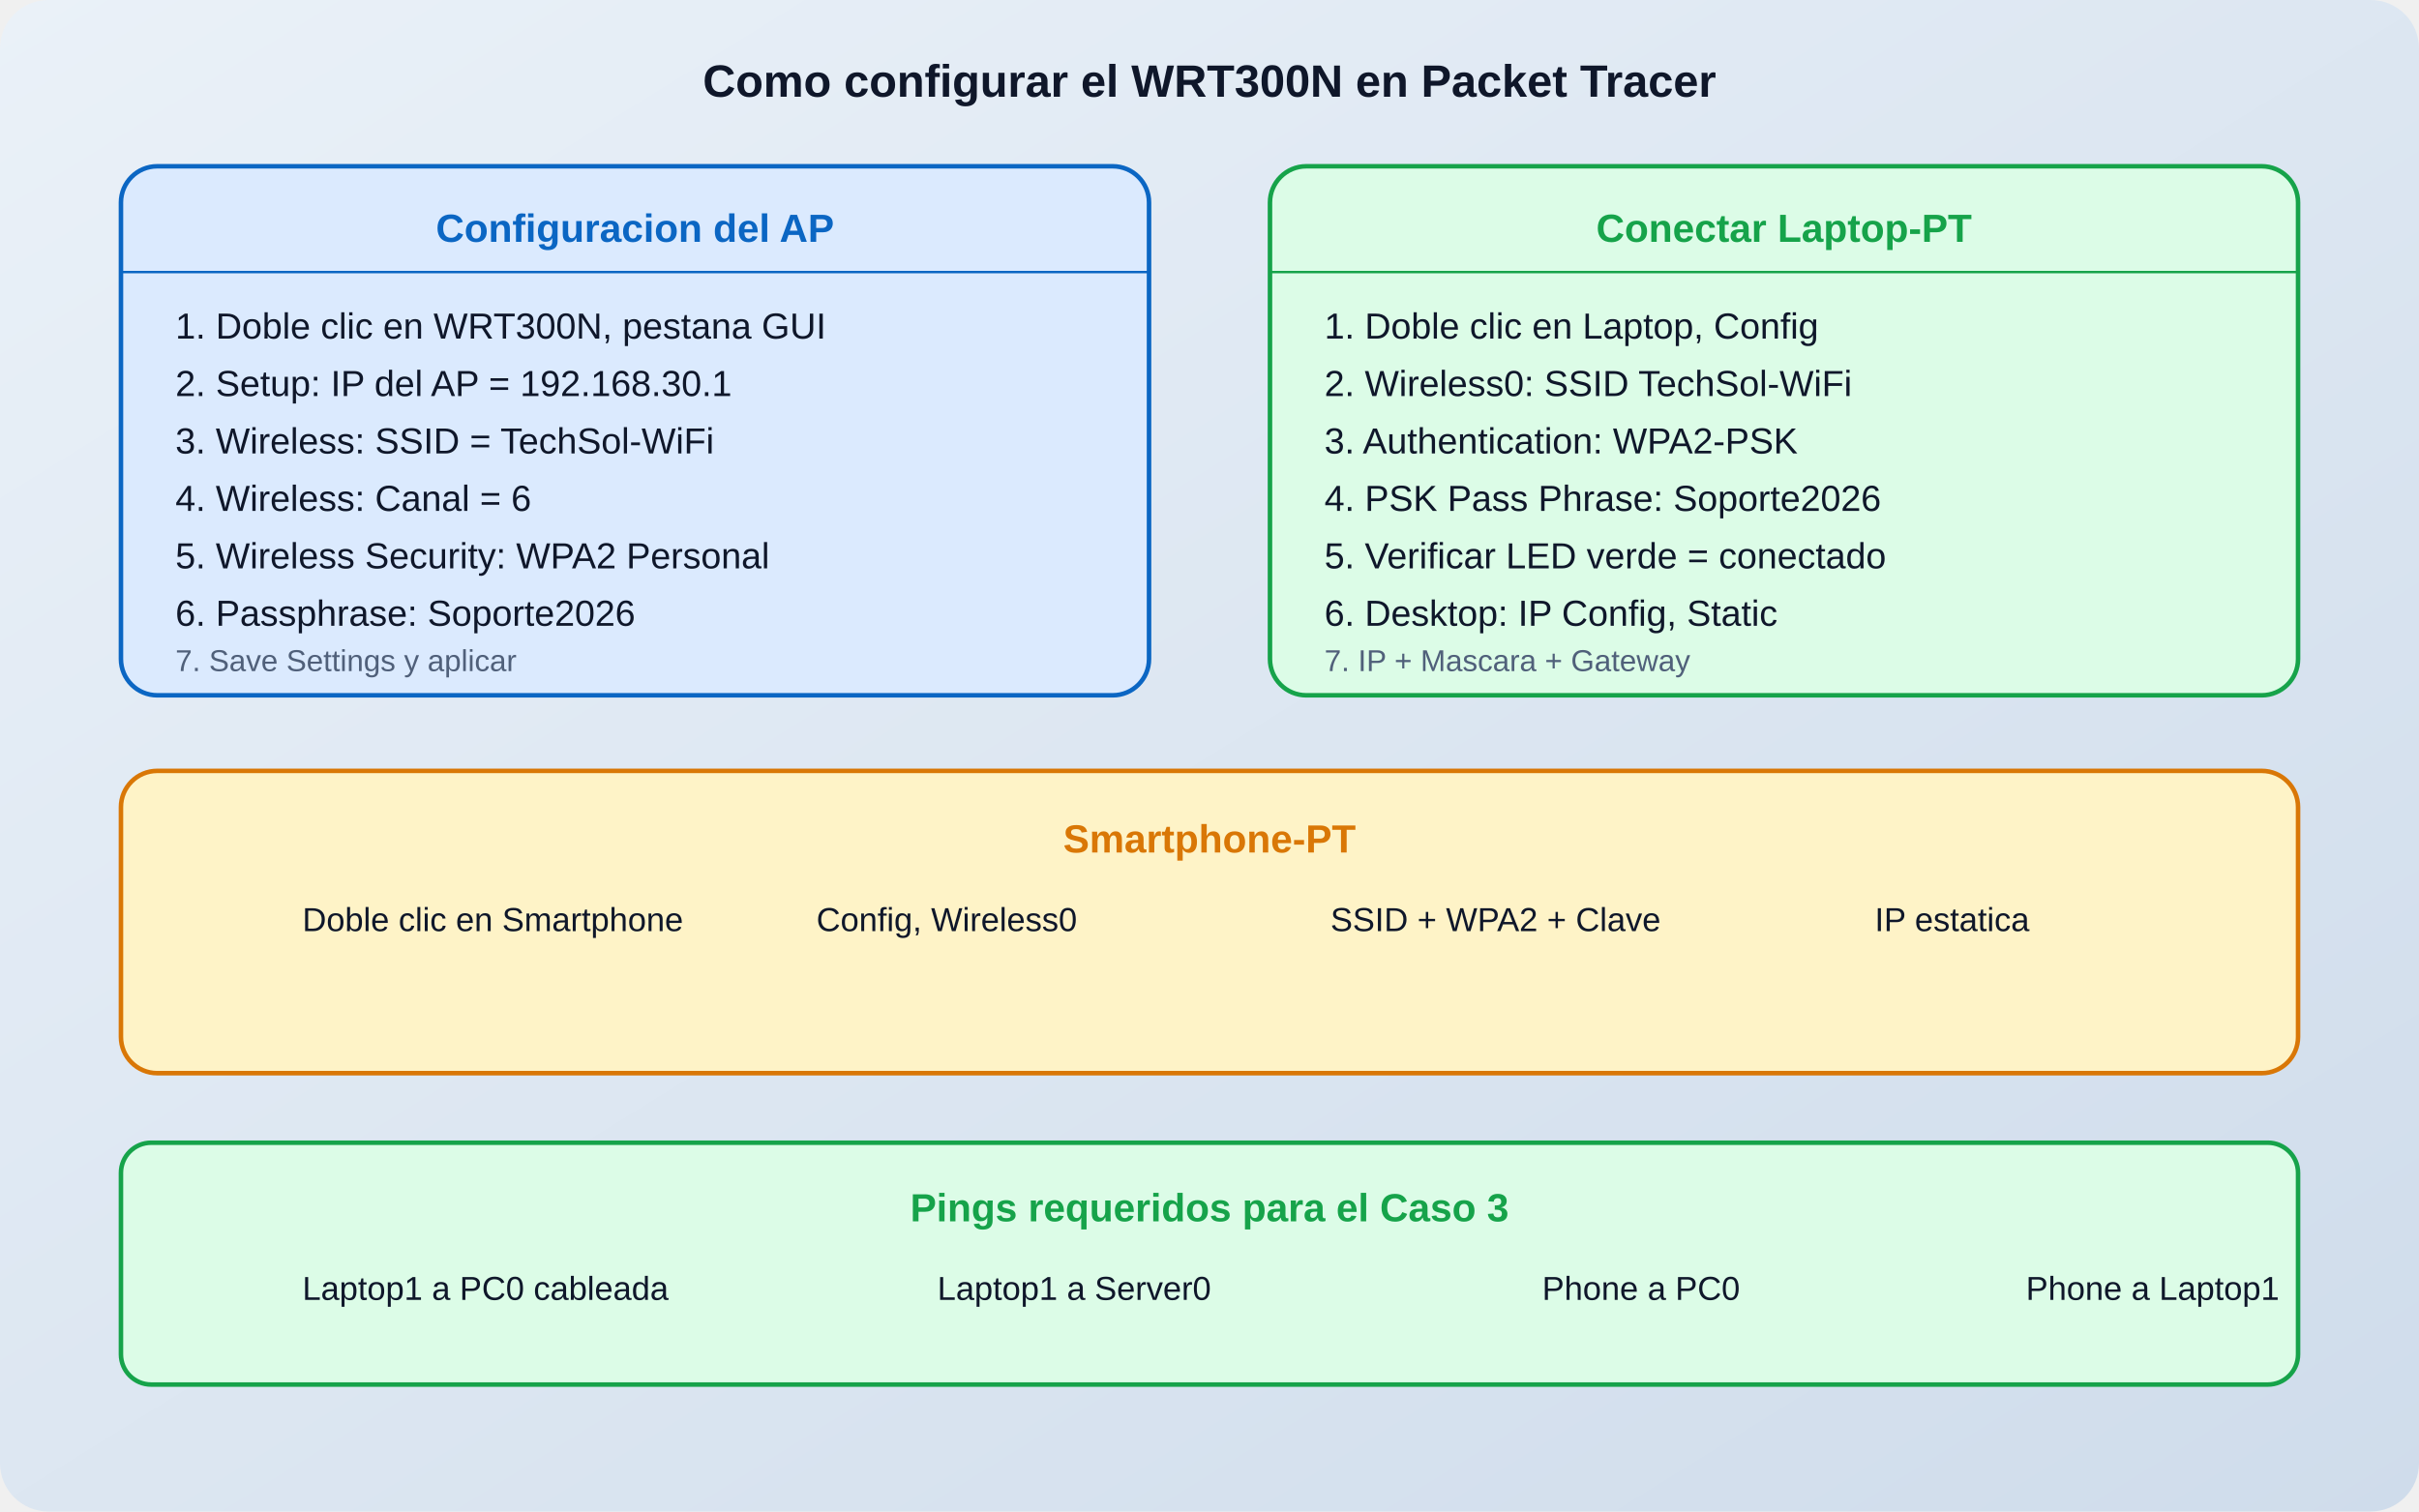
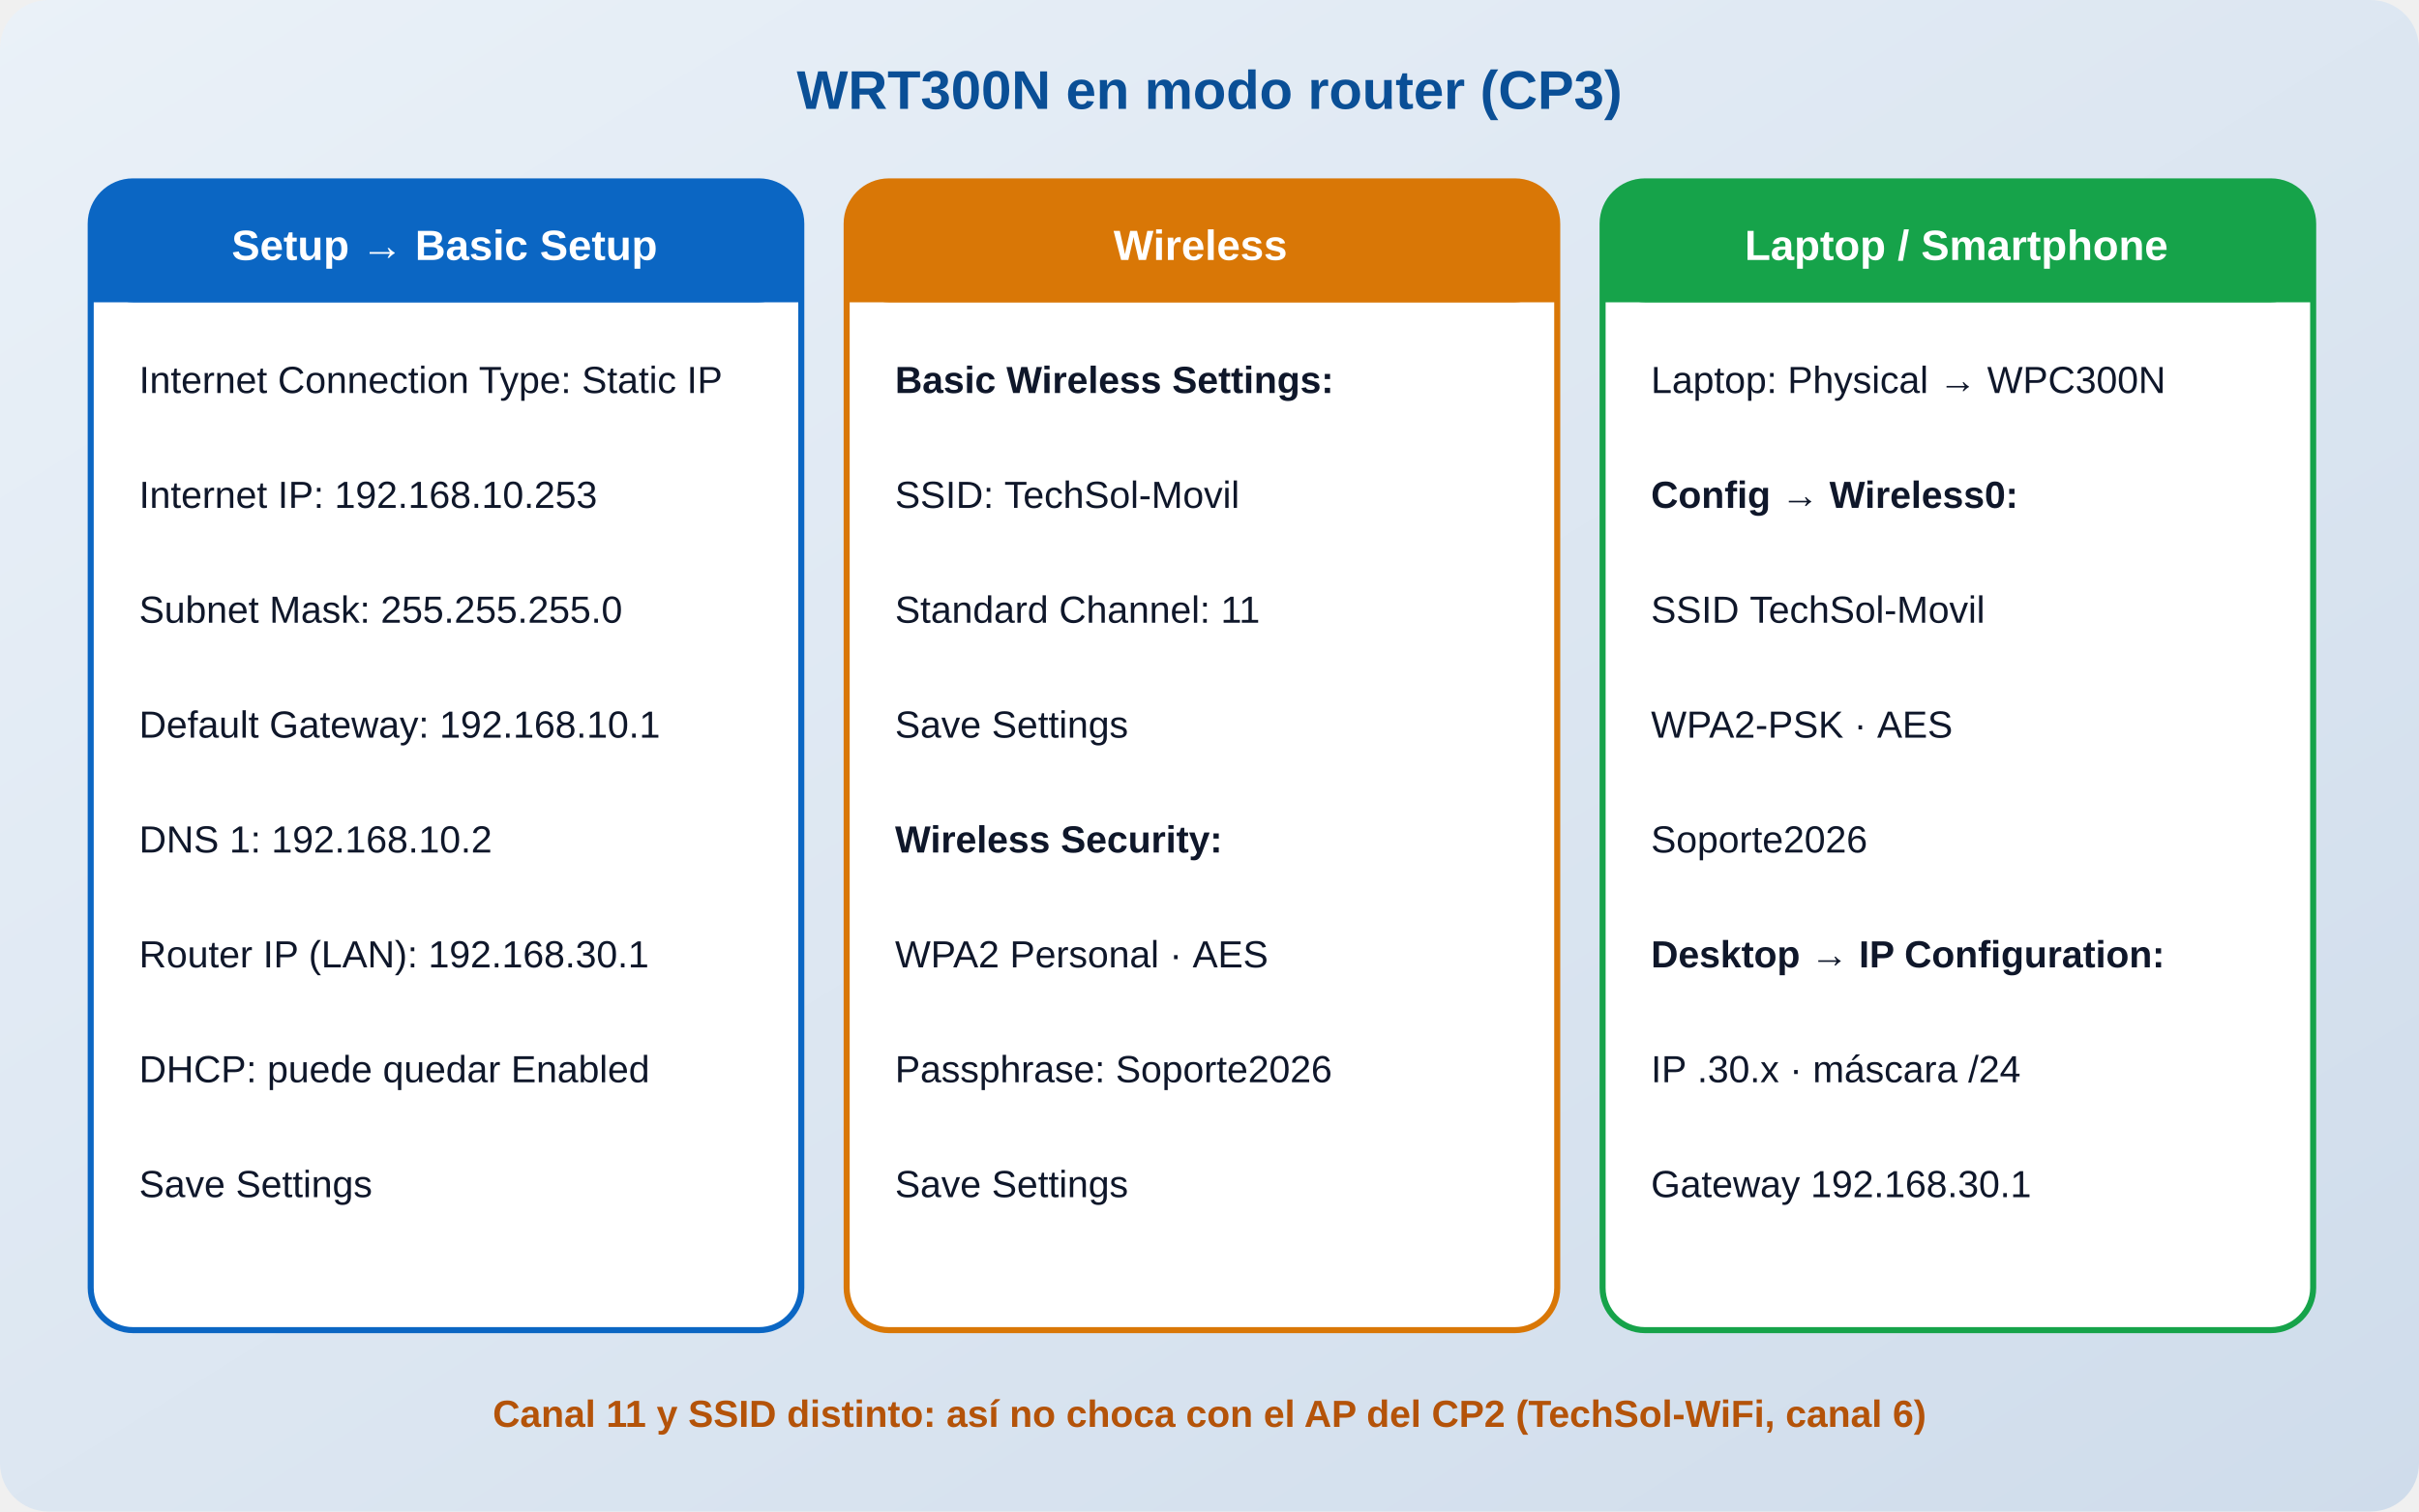
<svg xmlns="http://www.w3.org/2000/svg" width="800" height="500" viewBox="0 0 800 500">
  <defs>
    <linearGradient id="bg" x1="0%" y1="0%" x2="100%" y2="100%">
      <stop offset="0%" stop-color="#eaf1f8" />
      <stop offset="100%" stop-color="#cfdceb" />
    </linearGradient>
  </defs>
  <rect width="800" height="500" fill="url(#bg)" rx="16" />
-   <text x="400" y="32" font-family="Arial,sans-serif" font-size="15" font-weight="bold" fill="#0f172a" text-anchor="middle">Como configurar el WRT300N en Packet Tracer</text>
-   <rect x="40" y="55" width="340" height="175" rx="12" fill="#dbeafe" stroke="#0b66c3" stroke-width="1.5" />
-   <text x="210" y="80" font-family="Arial,sans-serif" font-size="13" font-weight="bold" fill="#0b66c3" text-anchor="middle">Configuracion del AP</text>
-   <line x1="40" y1="90" x2="380" y2="90" stroke="#0b66c3" stroke-width="0.8" />
-   <text x="58" y="112" font-family="Arial,sans-serif" font-size="12" font-weight="normal" fill="#0f172a" text-anchor="start">1. Doble clic en WRT300N, pestana GUI</text>
-   <text x="58" y="131" font-family="Arial,sans-serif" font-size="12" font-weight="normal" fill="#0f172a" text-anchor="start">2. Setup: IP del AP = 192.168.30.1</text>
-   <text x="58" y="150" font-family="Arial,sans-serif" font-size="12" font-weight="normal" fill="#0f172a" text-anchor="start">3. Wireless: SSID = TechSol-WiFi</text>
-   <text x="58" y="169" font-family="Arial,sans-serif" font-size="12" font-weight="normal" fill="#0f172a" text-anchor="start">4. Wireless: Canal = 6</text>
-   <text x="58" y="188" font-family="Arial,sans-serif" font-size="12" font-weight="normal" fill="#0f172a" text-anchor="start">5. Wireless Security: WPA2 Personal</text>
-   <text x="58" y="207" font-family="Arial,sans-serif" font-size="12" font-weight="normal" fill="#0f172a" text-anchor="start">6. Passphrase: Soporte2026</text>
-   <text x="58" y="222" font-family="Arial,sans-serif" font-size="10" font-weight="normal" fill="#50607a" text-anchor="start">7. Save Settings y aplicar</text>
-   <rect x="420" y="55" width="340" height="175" rx="12" fill="#dcfce7" stroke="#16a34a" stroke-width="1.5" />
-   <text x="590" y="80" font-family="Arial,sans-serif" font-size="13" font-weight="bold" fill="#16a34a" text-anchor="middle">Conectar Laptop-PT</text>
-   <line x1="420" y1="90" x2="760" y2="90" stroke="#16a34a" stroke-width="0.8" />
-   <text x="438" y="112" font-family="Arial,sans-serif" font-size="12" font-weight="normal" fill="#0f172a" text-anchor="start">1. Doble clic en Laptop, Config</text>
-   <text x="438" y="131" font-family="Arial,sans-serif" font-size="12" font-weight="normal" fill="#0f172a" text-anchor="start">2. Wireless0: SSID TechSol-WiFi</text>
-   <text x="438" y="150" font-family="Arial,sans-serif" font-size="12" font-weight="normal" fill="#0f172a" text-anchor="start">3. Authentication: WPA2-PSK</text>
-   <text x="438" y="169" font-family="Arial,sans-serif" font-size="12" font-weight="normal" fill="#0f172a" text-anchor="start">4. PSK Pass Phrase: Soporte2026</text>
-   <text x="438" y="188" font-family="Arial,sans-serif" font-size="12" font-weight="normal" fill="#0f172a" text-anchor="start">5. Verificar LED verde = conectado</text>
-   <text x="438" y="207" font-family="Arial,sans-serif" font-size="12" font-weight="normal" fill="#0f172a" text-anchor="start">6. Desktop: IP Config, Static</text>
-   <text x="438" y="222" font-family="Arial,sans-serif" font-size="10" font-weight="normal" fill="#50607a" text-anchor="start">7. IP + Mascara + Gateway</text>
-   <rect x="40" y="255" width="720" height="100" rx="12" fill="#fef3c7" stroke="#d97706" stroke-width="1.5" />
-   <text x="400" y="282" font-family="Arial,sans-serif" font-size="13" font-weight="bold" fill="#d97706" text-anchor="middle">Smartphone-PT</text>
-   <text x="100" y="308" font-family="Arial,sans-serif" font-size="11" font-weight="normal" fill="#0f172a" text-anchor="start">Doble clic en Smartphone</text>
-   <text x="270" y="308" font-family="Arial,sans-serif" font-size="11" font-weight="normal" fill="#0f172a" text-anchor="start">Config, Wireless0</text>
-   <text x="440" y="308" font-family="Arial,sans-serif" font-size="11" font-weight="normal" fill="#0f172a" text-anchor="start">SSID + WPA2 + Clave</text>
-   <text x="620" y="308" font-family="Arial,sans-serif" font-size="11" font-weight="normal" fill="#0f172a" text-anchor="start">IP estatica</text>
-   <rect x="40" y="378" width="720" height="80" rx="10" fill="#dcfce7" stroke="#16a34a" stroke-width="1.5" />
-   <text x="400" y="404" font-family="Arial,sans-serif" font-size="13" font-weight="bold" fill="#16a34a" text-anchor="middle">Pings requeridos para el Caso 3</text>
-   <text x="100" y="430" font-family="Arial,sans-serif" font-size="11" font-weight="normal" fill="#0f172a" text-anchor="start">Laptop1 a PC0 cableada</text>
-   <text x="310" y="430" font-family="Arial,sans-serif" font-size="11" font-weight="normal" fill="#0f172a" text-anchor="start">Laptop1 a Server0</text>
-   <text x="510" y="430" font-family="Arial,sans-serif" font-size="11" font-weight="normal" fill="#0f172a" text-anchor="start">Phone a PC0</text>
-   <text x="670" y="430" font-family="Arial,sans-serif" font-size="11" font-weight="normal" fill="#0f172a" text-anchor="start">Phone a Laptop1</text>
+   <text x="400" y="36" font-family="Arial,sans-serif" font-size="18" font-weight="bold" fill="#0a4f96" text-anchor="middle">WRT300N en modo router (CP3)</text>
+   <rect x="30" y="60" width="235" height="380" rx="14" fill="#fff" stroke="#0b66c3" stroke-width="2" />
+   <rect x="30" y="60" width="235" height="40" rx="14" fill="#0b66c3" />
+   <rect x="30" y="86" width="235" height="14" fill="#0b66c3" />
+   <text x="147" y="86" font-family="Arial,sans-serif" font-size="14" font-weight="bold" fill="#fff" text-anchor="middle">Setup → Basic Setup</text>
+   <text x="46" y="130" font-family="Arial,sans-serif" font-size="12.5" font-weight="normal" fill="#0f172a" text-anchor="start">Internet Connection Type: Static IP</text>
+   <text x="46" y="168" font-family="Arial,sans-serif" font-size="12.5" font-weight="normal" fill="#0f172a" text-anchor="start">Internet IP: 192.168.10.253</text>
+   <text x="46" y="206" font-family="Arial,sans-serif" font-size="12.5" font-weight="normal" fill="#0f172a" text-anchor="start">Subnet Mask: 255.255.255.0</text>
+   <text x="46" y="244" font-family="Arial,sans-serif" font-size="12.5" font-weight="normal" fill="#0f172a" text-anchor="start">Default Gateway: 192.168.10.1</text>
+   <text x="46" y="282" font-family="Arial,sans-serif" font-size="12.5" font-weight="normal" fill="#0f172a" text-anchor="start">DNS 1: 192.168.10.2</text>
+   <text x="46" y="320" font-family="Arial,sans-serif" font-size="12.5" font-weight="normal" fill="#0f172a" text-anchor="start">Router IP (LAN): 192.168.30.1</text>
+   <text x="46" y="358" font-family="Arial,sans-serif" font-size="12.5" font-weight="normal" fill="#0f172a" text-anchor="start">DHCP: puede quedar Enabled</text>
+   <text x="46" y="396" font-family="Arial,sans-serif" font-size="12.5" font-weight="normal" fill="#0f172a" text-anchor="start">Save Settings</text>
+   <rect x="280" y="60" width="235" height="380" rx="14" fill="#fff" stroke="#d97706" stroke-width="2" />
+   <rect x="280" y="60" width="235" height="40" rx="14" fill="#d97706" />
+   <rect x="280" y="86" width="235" height="14" fill="#d97706" />
+   <text x="397" y="86" font-family="Arial,sans-serif" font-size="14" font-weight="bold" fill="#fff" text-anchor="middle">Wireless</text>
+   <text x="296" y="130" font-family="Arial,sans-serif" font-size="12.5" font-weight="bold" fill="#0f172a" text-anchor="start">Basic Wireless Settings:</text>
+   <text x="296" y="168" font-family="Arial,sans-serif" font-size="12.5" font-weight="normal" fill="#0f172a" text-anchor="start">  SSID: TechSol-Movil</text>
+   <text x="296" y="206" font-family="Arial,sans-serif" font-size="12.5" font-weight="normal" fill="#0f172a" text-anchor="start">  Standard Channel: 11</text>
+   <text x="296" y="244" font-family="Arial,sans-serif" font-size="12.5" font-weight="normal" fill="#0f172a" text-anchor="start">  Save Settings</text>
+   <text x="296" y="282" font-family="Arial,sans-serif" font-size="12.5" font-weight="bold" fill="#0f172a" text-anchor="start">Wireless Security:</text>
+   <text x="296" y="320" font-family="Arial,sans-serif" font-size="12.5" font-weight="normal" fill="#0f172a" text-anchor="start">  WPA2 Personal · AES</text>
+   <text x="296" y="358" font-family="Arial,sans-serif" font-size="12.5" font-weight="normal" fill="#0f172a" text-anchor="start">  Passphrase: Soporte2026</text>
+   <text x="296" y="396" font-family="Arial,sans-serif" font-size="12.5" font-weight="normal" fill="#0f172a" text-anchor="start">  Save Settings</text>
+   <rect x="530" y="60" width="235" height="380" rx="14" fill="#fff" stroke="#16a34a" stroke-width="2" />
+   <rect x="530" y="60" width="235" height="40" rx="14" fill="#16a34a" />
+   <rect x="530" y="86" width="235" height="14" fill="#16a34a" />
+   <text x="647" y="86" font-family="Arial,sans-serif" font-size="14" font-weight="bold" fill="#fff" text-anchor="middle">Laptop / Smartphone</text>
+   <text x="546" y="130" font-family="Arial,sans-serif" font-size="12.5" font-weight="normal" fill="#0f172a" text-anchor="start">Laptop: Physical → WPC300N</text>
+   <text x="546" y="168" font-family="Arial,sans-serif" font-size="12.5" font-weight="bold" fill="#0f172a" text-anchor="start">Config → Wireless0:</text>
+   <text x="546" y="206" font-family="Arial,sans-serif" font-size="12.5" font-weight="normal" fill="#0f172a" text-anchor="start">  SSID TechSol-Movil</text>
+   <text x="546" y="244" font-family="Arial,sans-serif" font-size="12.5" font-weight="normal" fill="#0f172a" text-anchor="start">  WPA2-PSK · AES</text>
+   <text x="546" y="282" font-family="Arial,sans-serif" font-size="12.5" font-weight="normal" fill="#0f172a" text-anchor="start">  Soporte2026</text>
+   <text x="546" y="320" font-family="Arial,sans-serif" font-size="12.5" font-weight="bold" fill="#0f172a" text-anchor="start">Desktop → IP Configuration:</text>
+   <text x="546" y="358" font-family="Arial,sans-serif" font-size="12.5" font-weight="normal" fill="#0f172a" text-anchor="start">  IP .30.x · máscara /24</text>
+   <text x="546" y="396" font-family="Arial,sans-serif" font-size="12.5" font-weight="normal" fill="#0f172a" text-anchor="start">  Gateway 192.168.30.1</text>
+   <text x="400" y="472" font-family="Arial,sans-serif" font-size="12.5" font-weight="bold" fill="#b45309" text-anchor="middle">Canal 11 y SSID distinto: así no choca con el AP del CP2 (TechSol-WiFi, canal 6)</text>
</svg>
